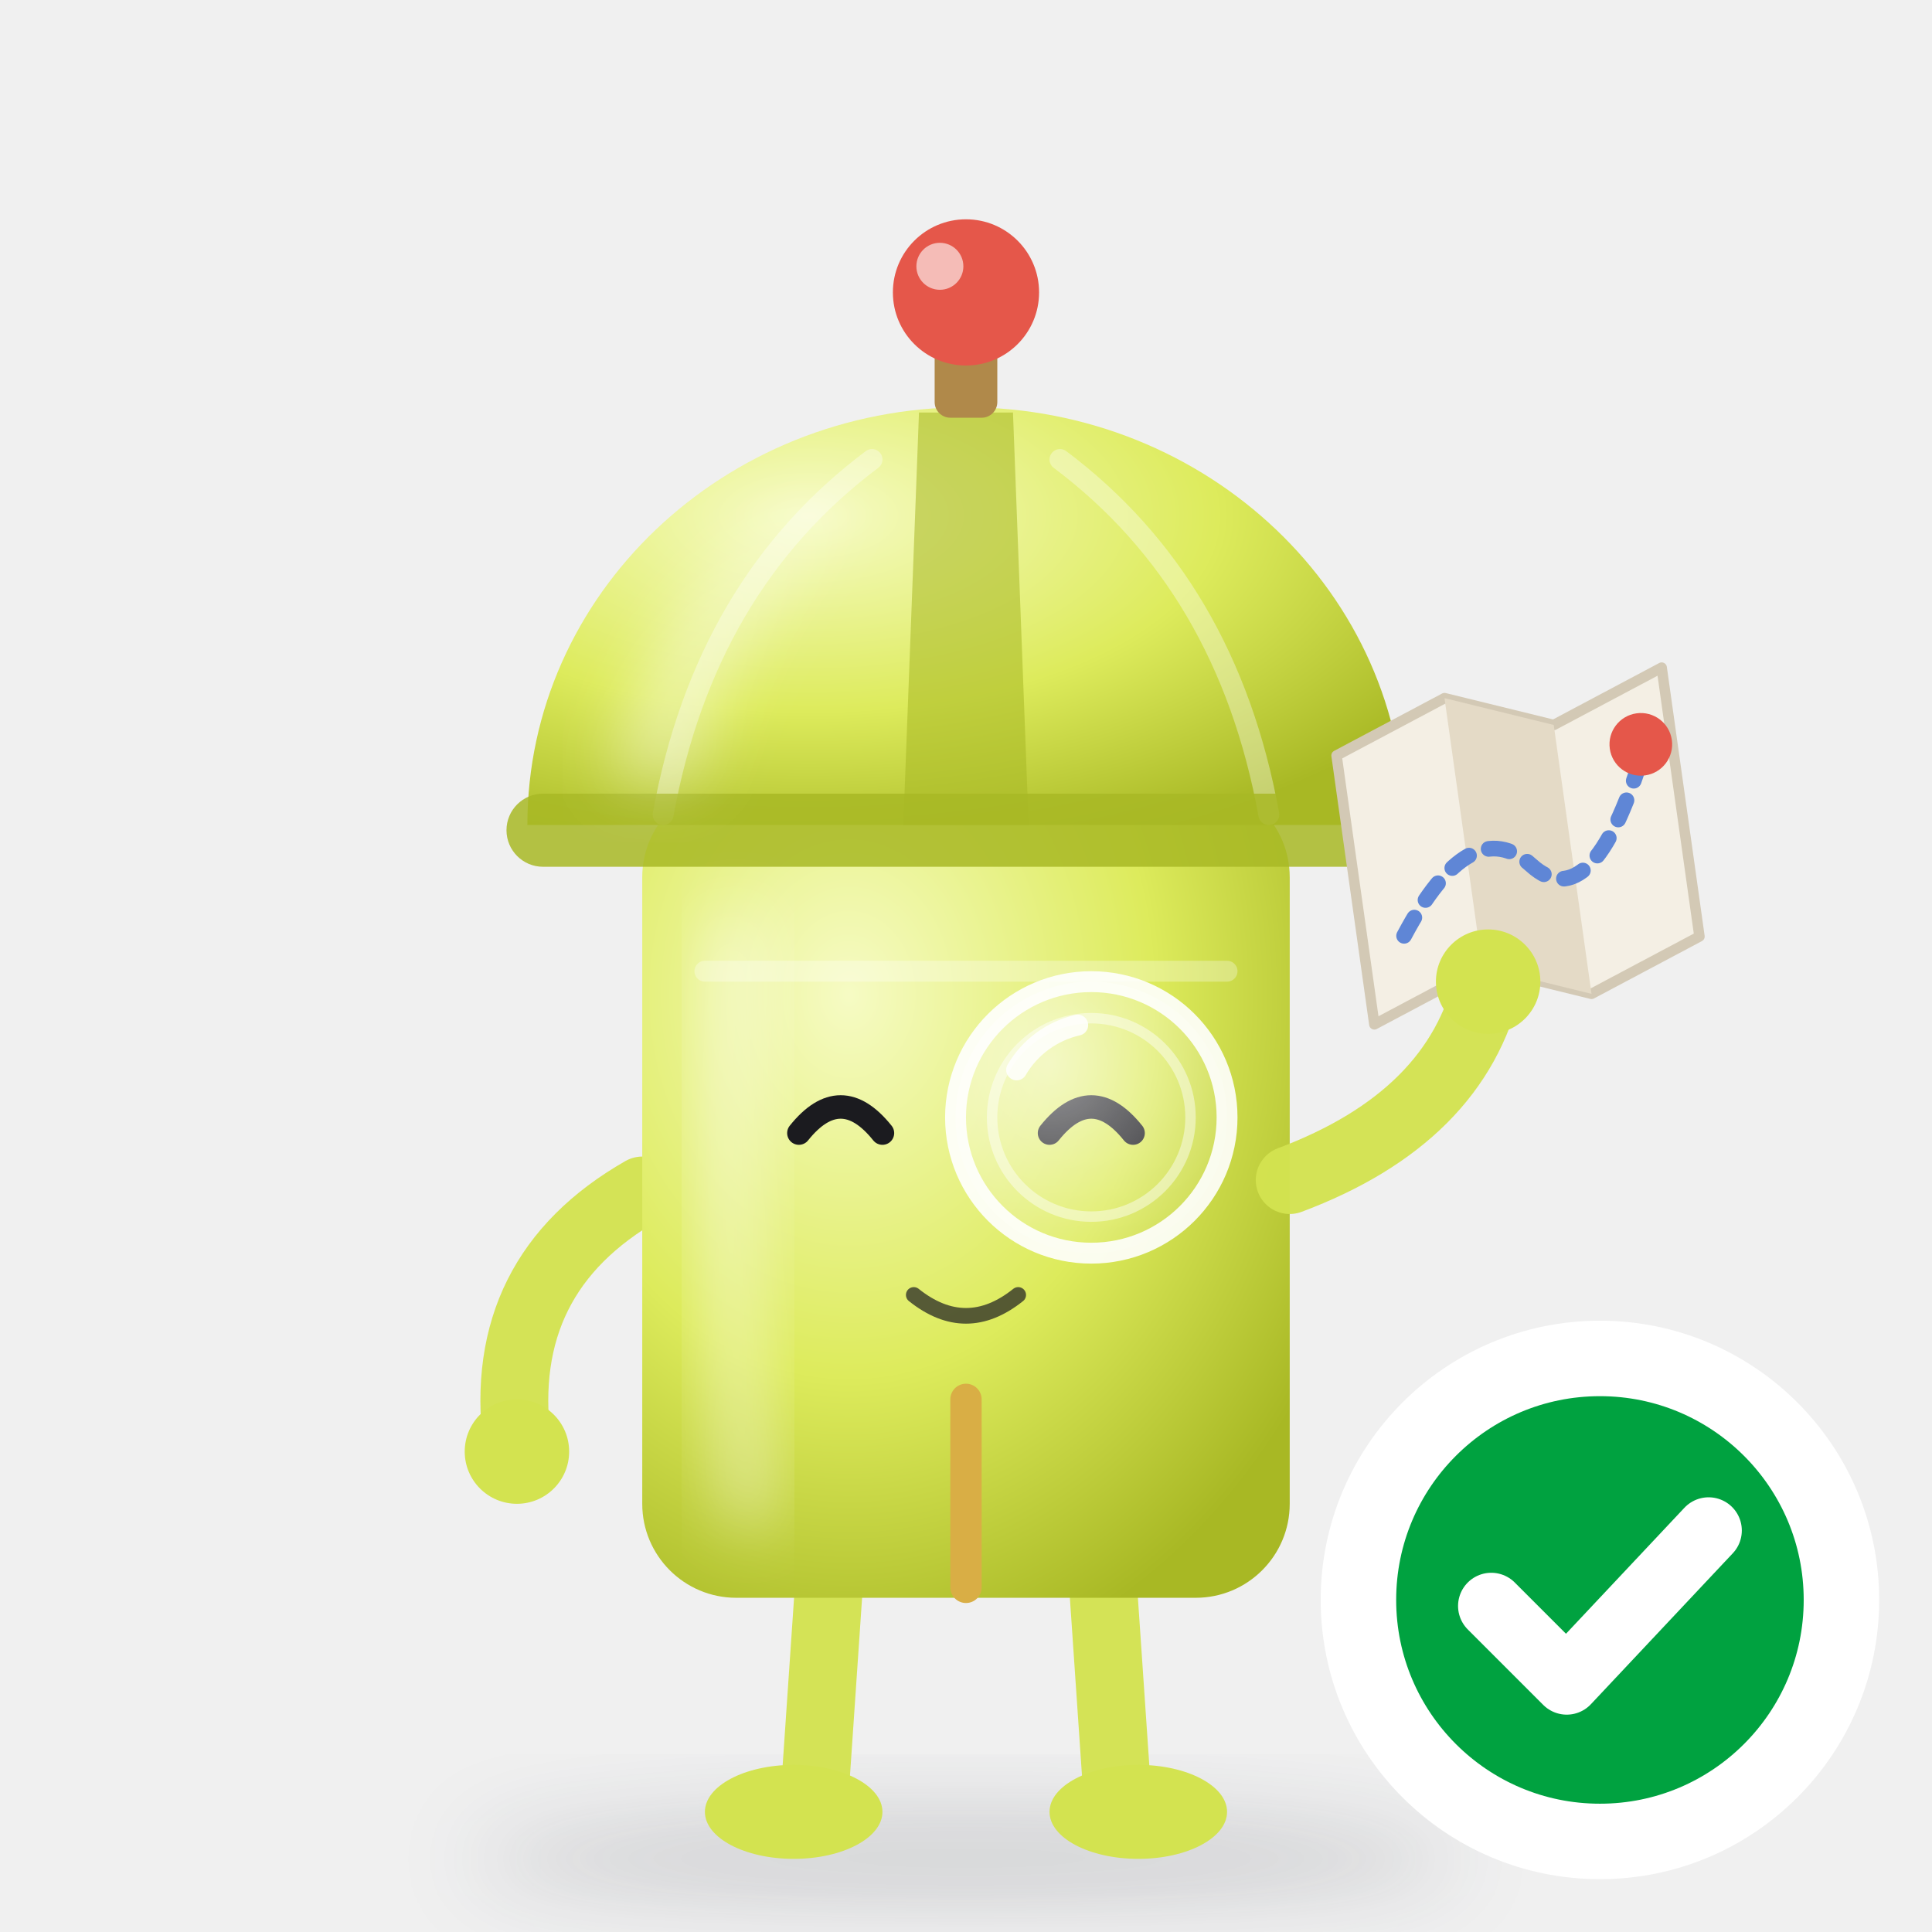
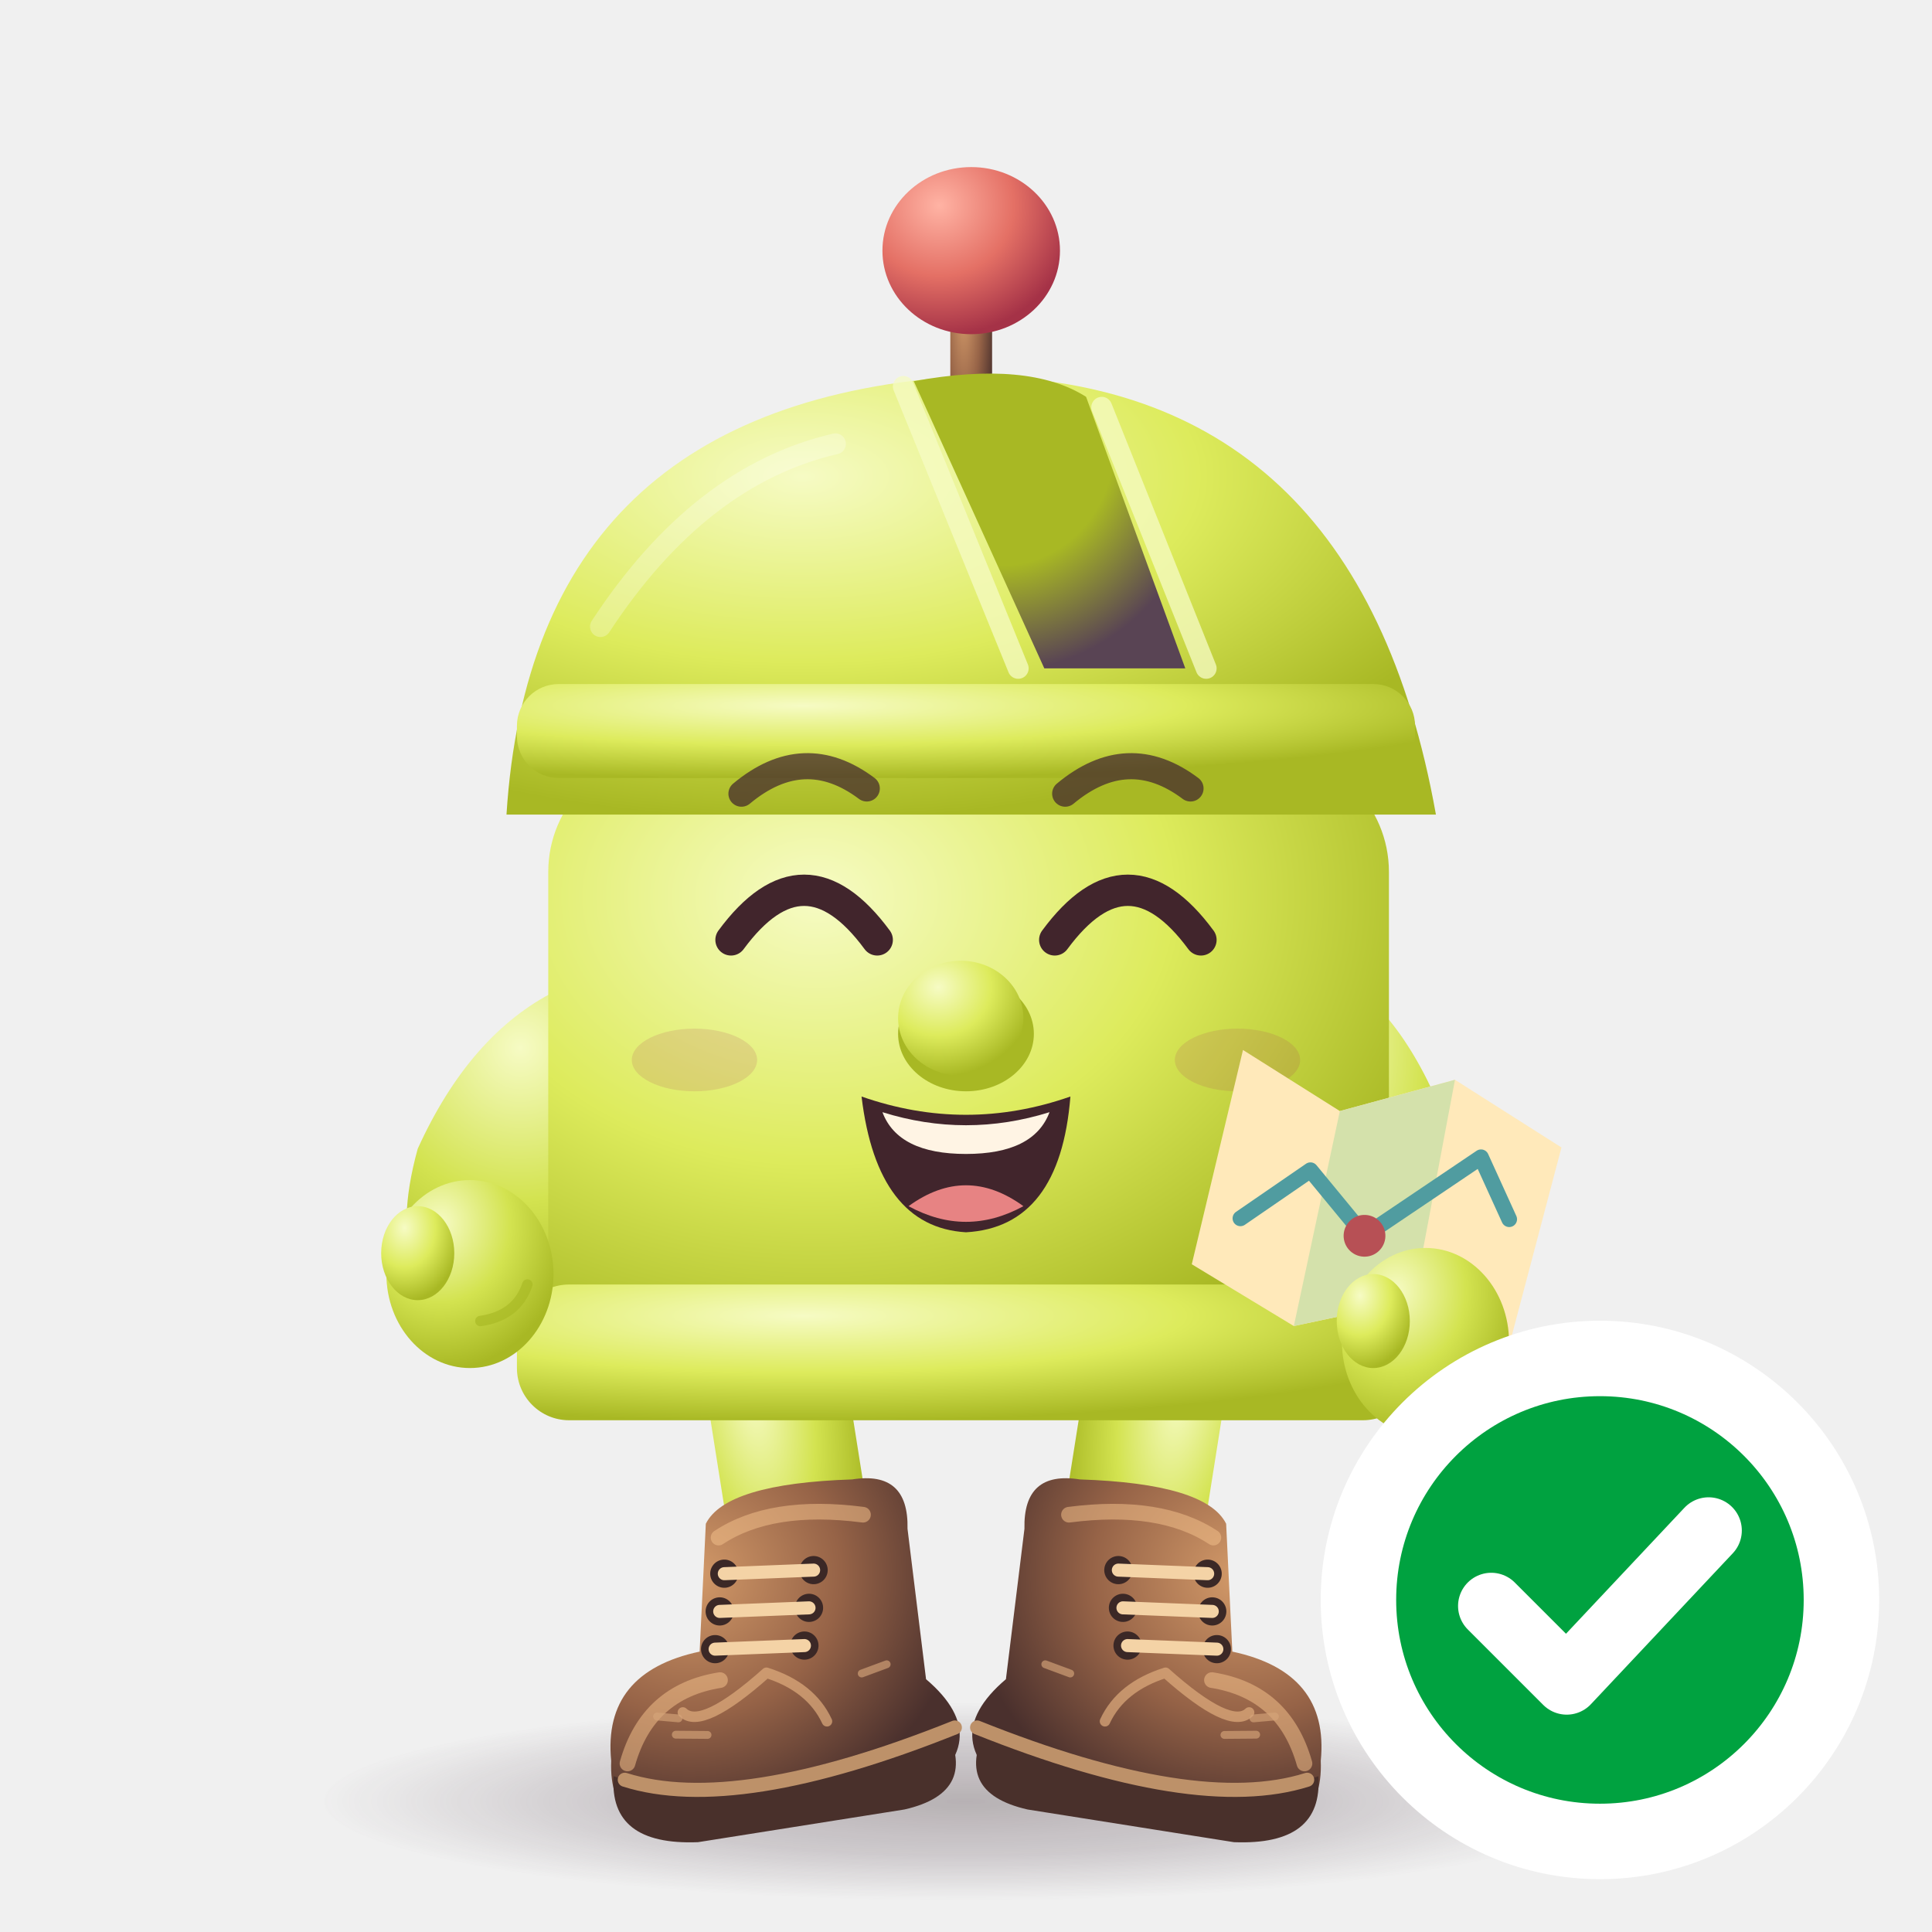
<svg xmlns="http://www.w3.org/2000/svg" viewBox="0 0 64 64" width="160" height="160" role="img" aria-label="Greenwich, Places, done">
  <defs>
-     <radialGradient id="sm-greenwich-b" cx="32%" cy="26%" r="85%">
+     <radialGradient id="sm-greenwich-clay" cx="32%" cy="23%" r="78%">
      <stop offset="0" stop-color="#F6FBC4" />
-       <stop offset=".55" stop-color="#DDEB5C" />
+       <stop offset="0.54" stop-color="#DDEB5C" />
      <stop offset="1" stop-color="#A8B824" />
    </radialGradient>
-     <radialGradient id="sm-greenwich-l" cx="35%" cy="30%" r="75%">
-       <stop offset="0" stop-color="#fff" stop-opacity=".55" />
-       <stop offset="1" stop-color="#fff" stop-opacity=".08" />
+     <radialGradient id="sm-greenwich-arm" cx="32%" cy="23%" r="78%">
+       <stop offset="0" stop-color="#F6FBC4" />
+       <stop offset="0.54" stop-color="#D3E350" />
+       <stop offset="1" stop-color="#A8B824" />
    </radialGradient>
-     <filter id="sm-greenwich-f" x="-20%" y="-20%" width="140%" height="140%">
-       <feGaussianBlur stdDeviation="6" />
-     </filter>
-     <filter id="sm-greenwich-s" x="-50%" y="-50%" width="200%" height="200%">
-       <feGaussianBlur stdDeviation="8" />
-     </filter>
+     <radialGradient id="sm-greenwich-recess" cx="32%" cy="23%" r="78%">
+       <stop offset="0" stop-color="#A8B824" />
+       <stop offset="0.54" stop-color="#A8B824" />
+       <stop offset="1" stop-color="#594454" />
+     </radialGradient>
+     <radialGradient id="sm-greenwich-boot" cx="32%" cy="23%" r="78%">
+       <stop offset="0" stop-color="#d39a69" />
+       <stop offset="0.54" stop-color="#966347" />
+       <stop offset="1" stop-color="#4a302d" />
+     </radialGradient>
+     <radialGradient id="sm-greenwich-wood" cx="32%" cy="23%" r="78%">
+       <stop offset="0" stop-color="#ffe0a6" />
+       <stop offset="0.54" stop-color="#bb8051" />
+       <stop offset="1" stop-color="#774231" />
+     </radialGradient>
+     <radialGradient id="sm-greenwich-gold" cx="32%" cy="23%" r="78%">
+       <stop offset="0" stop-color="#fff5bb" />
+       <stop offset="0.54" stop-color="#ebba54" />
+       <stop offset="1" stop-color="#aa612e" />
+     </radialGradient>
+     <radialGradient id="sm-greenwich-red" cx="32%" cy="23%" r="78%">
+       <stop offset="0" stop-color="#ffb3a4" />
+       <stop offset="0.54" stop-color="#e47065" />
+       <stop offset="1" stop-color="#a53247" />
+     </radialGradient>
+     <radialGradient id="sm-greenwich-white" cx="32%" cy="23%" r="78%">
+       <stop offset="0" stop-color="#fffef9" />
+       <stop offset="0.54" stop-color="#fff6e8" />
+       <stop offset="1" stop-color="#c9a8a5" />
+     </radialGradient>
+     <radialGradient id="sm-greenwich-iris" cx="32%" cy="23%" r="78%">
+       <stop offset="0" stop-color="#d9ab73" />
+       <stop offset="0.54" stop-color="#905837" />
+       <stop offset="1" stop-color="#4b2b29" />
+     </radialGradient>
+     <radialGradient id="sm-greenwich-floor">
+       <stop stop-color="#38252e" stop-opacity=".31" />
+       <stop offset=".55" stop-color="#483442" stop-opacity=".2" />
+       <stop offset="1" stop-color="#483442" stop-opacity="0" />
+     </radialGradient>
  </defs>
  <g transform="scale(0.17297) translate(35 0)">
-     <ellipse cx="150" cy="356" rx="95" ry="10" fill="#1B2430" opacity=".14" filter="url(#sm-greenwich-s)" />
-     <path d="M124 300 L121 344" fill="none" stroke="#D3E350" stroke-width="13" stroke-linecap="round" stroke-linejoin="round" opacity=".96" />
-     <path d="M176 300 L179 344" fill="none" stroke="#D3E350" stroke-width="13" stroke-linecap="round" stroke-linejoin="round" opacity=".96" />
-     <ellipse cx="117" cy="347" rx="17" ry="9" fill="#D3E350" />
-     <ellipse cx="183" cy="347" rx="17" ry="9" fill="#D3E350" />
-     <path d="M88 228 Q60 244 64 276" fill="none" stroke="#D3E350" stroke-width="13" stroke-linecap="round" stroke-linejoin="round" opacity=".96" />
-     <circle cx="64" cy="278" r="10" fill="#D3E350" />
-     <rect x="88" y="150" width="124" height="156" rx="18" fill="url(#sm-greenwich-b)" />
-     <path d="M100 186 L200 186" fill="none" stroke="#fff" stroke-opacity=".3" stroke-width="4" stroke-linecap="round" stroke-linejoin="round" />
-     <path d="M66 158 A84 80 0 0 1 234 158 Z" fill="url(#sm-greenwich-b)" />
-     <path d="M92 156 Q100 112 132 88 M208 156 Q200 112 168 88" fill="none" stroke="#fff" stroke-opacity=".35" stroke-width="4" stroke-linecap="round" />
-     <path d="M141 79 L159 79 L162 158 L138 158 Z" fill="#A8B824" opacity=".55" />
-     <rect x="62" y="152" width="176" height="14" rx="7" fill="#A8B824" opacity=".85" />
-     <rect x="144" y="64" width="12" height="16" rx="3" fill="#B0894A" />
-     <circle cx="150" cy="56" r="14" fill="#E5574A" />
-     <circle cx="145" cy="51" r="4.5" fill="#fff" opacity=".6" />
-     <path d="M150 268 L150 304" stroke="#D9AE45" stroke-width="6" stroke-linecap="round" />
-     <path d="M82 150 A72 70 0 0 1 128 94 Q104 120 98 150 Z" fill="#fff" opacity=".42" filter="url(#sm-greenwich-f)" />
-     <path d="M100 176 Q96 236 104 292 L114 292 Q108 236 112 176 Z" fill="#fff" opacity=".42" filter="url(#sm-greenwich-f)" />
-     <g>
-       <path d="M118 217 Q126 207 134 217" fill="none" stroke="#1B1B1F" stroke-width="4.5" stroke-linecap="round" />
-       <path d="M166 217 Q174 207 182 217" fill="none" stroke="#1B1B1F" stroke-width="4.5" stroke-linecap="round" />
+     <ellipse cx="150" cy="345" rx="123" ry="19" fill="url(#sm-greenwich-floor)" />
+     <g transform="translate(119 302) rotate(-9) scale(1 1)">
+       <rect x="-13" y="-53" width="27" height="71" rx="13" fill="url(#sm-greenwich-arm)" />
+       <path d="M-17-13Q-12-20 12-17Q23-17 21-6L20 23Q32 37 14 45H-27Q-45 44-42 29Q-41 12-22 11Z" fill="url(#sm-greenwich-boot)" />
+       <path d="M-42 32Q-24 42 22 32Q27 46 12 47H-28Q-45 45-42 32Z" fill="#49302b" />
+       <path d="M-40 33Q-20 43 24 33" fill="none" stroke="#bd9169" stroke-width="2.7" stroke-linecap="round" stroke-linejoin="round" />
+       <path d="M-39 30Q-33 17-19 17M-15-10Q-4-15 13-10" fill="none" stroke="#f1bd89" stroke-width="3" opacity="0.55" stroke-linecap="round" stroke-linejoin="round" />
+       <ellipse cx="-15" cy="-3" rx="2.7" ry="2.7" fill="#3b2826" />
+       <ellipse cx="2" cy="-1" rx="2.7" ry="2.7" fill="#3b2826" />
+       <path d="M-15 -3l17 2" fill="none" stroke="#f4d3a6" stroke-width="2.5" stroke-linecap="round" stroke-linejoin="round" />
+       <ellipse cx="-17" cy="4" rx="2.7" ry="2.7" fill="#3b2826" />
+       <ellipse cx="0" cy="6" rx="2.7" ry="2.7" fill="#3b2826" />
+       <path d="M-17 4l17 2" fill="none" stroke="#f4d3a6" stroke-width="2.5" stroke-linecap="round" stroke-linejoin="round" />
+       <ellipse cx="-19" cy="11" rx="2.7" ry="2.7" fill="#3b2826" />
+       <ellipse cx="-2" cy="13" rx="2.7" ry="2.7" fill="#3b2826" />
+       <path d="M-19 11l17 2" fill="none" stroke="#f4d3a6" stroke-width="2.5" stroke-linecap="round" stroke-linejoin="round" />
+       <path d="M-10 17q-14 9-17 5M-10 17q8 4 10 11" fill="none" stroke="#dfad7d" stroke-width="2" opacity="0.7" stroke-linecap="round" stroke-linejoin="round" />
+       <path d="M-29 26l6 1m-9-5l4 1m36-3l5-1" fill="none" stroke="#d5a47a" stroke-width="1.5" opacity="0.65" stroke-linecap="round" stroke-linejoin="round" />
    </g>
-     <circle cx="174" cy="214" r="26" fill="url(#sm-greenwich-l)" stroke="#fff" stroke-opacity=".9" stroke-width="4" />
-     <circle cx="174" cy="214" r="19" fill="none" stroke="#fff" stroke-opacity=".45" stroke-width="2" />
-     <path d="M159.7 204.9 A18.2 18.2 0 0 1 171.4 196.32" fill="none" stroke="#fff" stroke-width="4" stroke-linecap="round" opacity=".85" />
-     <path d="M140 248 Q150 256 160 248" fill="none" stroke="#1B1B1F" stroke-width="3" stroke-linecap="round" opacity=".7" />
-     <path d="M212 226 Q244 214 250 188" fill="none" stroke="#D3E350" stroke-width="13" stroke-linecap="round" stroke-linejoin="round" opacity=".96" />
-     <g transform="rotate(-8 256 164)">
-       <path d="M224 140 L246 132 L266 140 L288 132 L288 184 L266 192 L246 184 L224 192 Z" fill="#F4EFE4" stroke="#D3C9B5" stroke-width="2" stroke-linejoin="round" />
-       <path d="M246 132 L246 184 L266 192 L266 140 Z" fill="#E4DAC6" />
-       <path d="M232 176 Q248 154 258 166 T282 148" fill="none" stroke="#5F86D6" stroke-width="3" stroke-dasharray="4 4" stroke-linecap="round" />
-       <circle cx="282" cy="146" r="6" fill="#E5574A" />
+     <g transform="translate(181 302) rotate(9) scale(-1 1)">
+       <rect x="-13" y="-53" width="27" height="71" rx="13" fill="url(#sm-greenwich-arm)" />
+       <path d="M-17-13Q-12-20 12-17Q23-17 21-6L20 23Q32 37 14 45H-27Q-45 44-42 29Q-41 12-22 11Z" fill="url(#sm-greenwich-boot)" />
+       <path d="M-42 32Q-24 42 22 32Q27 46 12 47H-28Q-45 45-42 32Z" fill="#49302b" />
+       <path d="M-40 33Q-20 43 24 33" fill="none" stroke="#bd9169" stroke-width="2.7" stroke-linecap="round" stroke-linejoin="round" />
+       <path d="M-39 30Q-33 17-19 17M-15-10Q-4-15 13-10" fill="none" stroke="#f1bd89" stroke-width="3" opacity="0.55" stroke-linecap="round" stroke-linejoin="round" />
+       <ellipse cx="-15" cy="-3" rx="2.7" ry="2.7" fill="#3b2826" />
+       <ellipse cx="2" cy="-1" rx="2.7" ry="2.7" fill="#3b2826" />
+       <path d="M-15 -3l17 2" fill="none" stroke="#f4d3a6" stroke-width="2.5" stroke-linecap="round" stroke-linejoin="round" />
+       <ellipse cx="-17" cy="4" rx="2.7" ry="2.7" fill="#3b2826" />
+       <ellipse cx="0" cy="6" rx="2.7" ry="2.7" fill="#3b2826" />
+       <path d="M-17 4l17 2" fill="none" stroke="#f4d3a6" stroke-width="2.5" stroke-linecap="round" stroke-linejoin="round" />
+       <ellipse cx="-19" cy="11" rx="2.7" ry="2.7" fill="#3b2826" />
+       <ellipse cx="-2" cy="13" rx="2.7" ry="2.7" fill="#3b2826" />
+       <path d="M-19 11l17 2" fill="none" stroke="#f4d3a6" stroke-width="2.5" stroke-linecap="round" stroke-linejoin="round" />
+       <path d="M-10 17q-14 9-17 5M-10 17q8 4 10 11" fill="none" stroke="#dfad7d" stroke-width="2" opacity="0.7" stroke-linecap="round" stroke-linejoin="round" />
+       <path d="M-29 26l6 1m-9-5l4 1m36-3l5-1" fill="none" stroke="#d5a47a" stroke-width="1.5" opacity="0.65" stroke-linecap="round" stroke-linejoin="round" />
    </g>
-     <circle cx="250" cy="188" r="10" fill="#D3E350" />
+     <path d="M111 187Q65 176 45 220Q37 249 59 254Q76 247 76 225L110 211Z" fill="url(#sm-greenwich-arm)" />
+     <path d="M207 183Q238 183 250 244L232 259Q219 209 204 222Z" fill="url(#sm-greenwich-arm)" />
+     <rect x="147" y="49" width="8" height="43" rx="4" fill="url(#sm-greenwich-boot)" />
+     <ellipse cx="151" cy="48" rx="17" ry="16" fill="url(#sm-greenwich-red)" />
+     <rect x="70" y="144" width="161" height="121" rx="23" fill="url(#sm-greenwich-clay)" />
+     <path d="M62 156Q67 77 150 72Q225 72 240 156Z" fill="url(#sm-greenwich-clay)" />
+     <path d="M140 73Q162 69 173 76L192 128H165Z" fill="url(#sm-greenwich-recess)" />
+     <path d="M138 74L160 128M176 78L196 128" fill="none" stroke="#F6FBC4" stroke-width="4" opacity="0.76" stroke-linecap="round" stroke-linejoin="round" />
+     <rect x="64" y="131" width="172" height="18" rx="8" fill="url(#sm-greenwich-clay)" />
+     <rect x="64" y="246" width="172" height="26" rx="10" fill="url(#sm-greenwich-clay)" />
+     <path d="M80 120Q99 91 125 85" fill="none" stroke="white" stroke-width="4" opacity="0.26" stroke-linecap="round" stroke-linejoin="round" />
+     <ellipse cx="55" cy="244" rx="16" ry="18" fill="url(#sm-greenwich-arm)" />
+     <ellipse cx="45" cy="240" rx="7" ry="9" fill="url(#sm-greenwich-clay)" />
+     <path d="M57 253q7 -1 9 -7" fill="none" stroke="#A8B824" stroke-width="2" opacity="0.65" stroke-linecap="round" stroke-linejoin="round" />
+     <g transform="translate(150 180)">
+       <ellipse cx="-52" cy="23" rx="12" ry="6" fill="#a63655" opacity=".15" />
+       <ellipse cx="52" cy="23" rx="12" ry="6" fill="#a63655" opacity=".15" />
+       <g>
+         <g transform="translate(-31 0)">
+           <path d="M-12 -28Q0 -38 12 -29" fill="none" stroke="#41252C" stroke-width="5" opacity="0.72" stroke-linecap="round" stroke-linejoin="round" />
+           <path d="M-14 0Q0 -19 14 0" fill="none" stroke="#41252C" stroke-width="6" stroke-linecap="round" stroke-linejoin="round" />
+         </g>
+         <g transform="translate(31 0)">
+           <path d="M-12 -28Q0 -38 12 -29" fill="none" stroke="#41252C" stroke-width="5" opacity="0.72" stroke-linecap="round" stroke-linejoin="round" />
+           <path d="M-14 0Q0 -19 14 0" fill="none" stroke="#41252C" stroke-width="6" stroke-linecap="round" stroke-linejoin="round" />
+         </g>
+       </g>
+       <ellipse cx="0" cy="18" rx="13" ry="11" fill="#A8B824" />
+       <ellipse cx="-1" cy="15" rx="12" ry="11" fill="url(#sm-greenwich-clay)" />
+       <path d="M-20 30Q0 37 20 30Q18 55 0 56Q-17 55-20 30Z" fill="#41252C" />
+       <path d="M-16 33Q0 38 16 33Q13 41 0 41Q-13 41-16 33Z" fill="#fff4e4" />
+       <path d="M-11 51Q0 43 11 51Q0 57-11 51Z" fill="#e78383" />
+     </g>
+     <g transform="rotate(8 229 232)">
+       <path d="M199 205L219 214L240 205L262 215L257 257L238 248L216 256L195 247Z" fill="#ffe9ba" />
+       <path d="M219 214L240 205L238 248L216 256Z" fill="#d4e1ab" />
+       <path d="M203 237L215 226L227 237L247 219L254 230" fill="none" stroke="#509ca0" stroke-width="3" stroke-linecap="round" stroke-linejoin="round" />
+       <ellipse cx="227" cy="237" rx="4" ry="4" fill="#b75055" />
+     </g>
+     <ellipse cx="238" cy="257" rx="16" ry="18" fill="url(#sm-greenwich-arm)" />
+     <ellipse cx="228" cy="253" rx="7" ry="9" fill="url(#sm-greenwich-clay)" />
+     <path d="M240 266q7 -1 9 -7" fill="none" stroke="#A8B824" stroke-width="2" opacity="0.65" stroke-linecap="round" stroke-linejoin="round" />
  </g>
  <circle cx="53" cy="53" r="8" fill="#00a240" stroke="#fff" stroke-width="2.5" />
  <path d="M49.4 53.2 l2.5 2.5 l4.7 -5" fill="none" stroke="#fff" stroke-width="2.2" stroke-linecap="round" stroke-linejoin="round" />
</svg>
